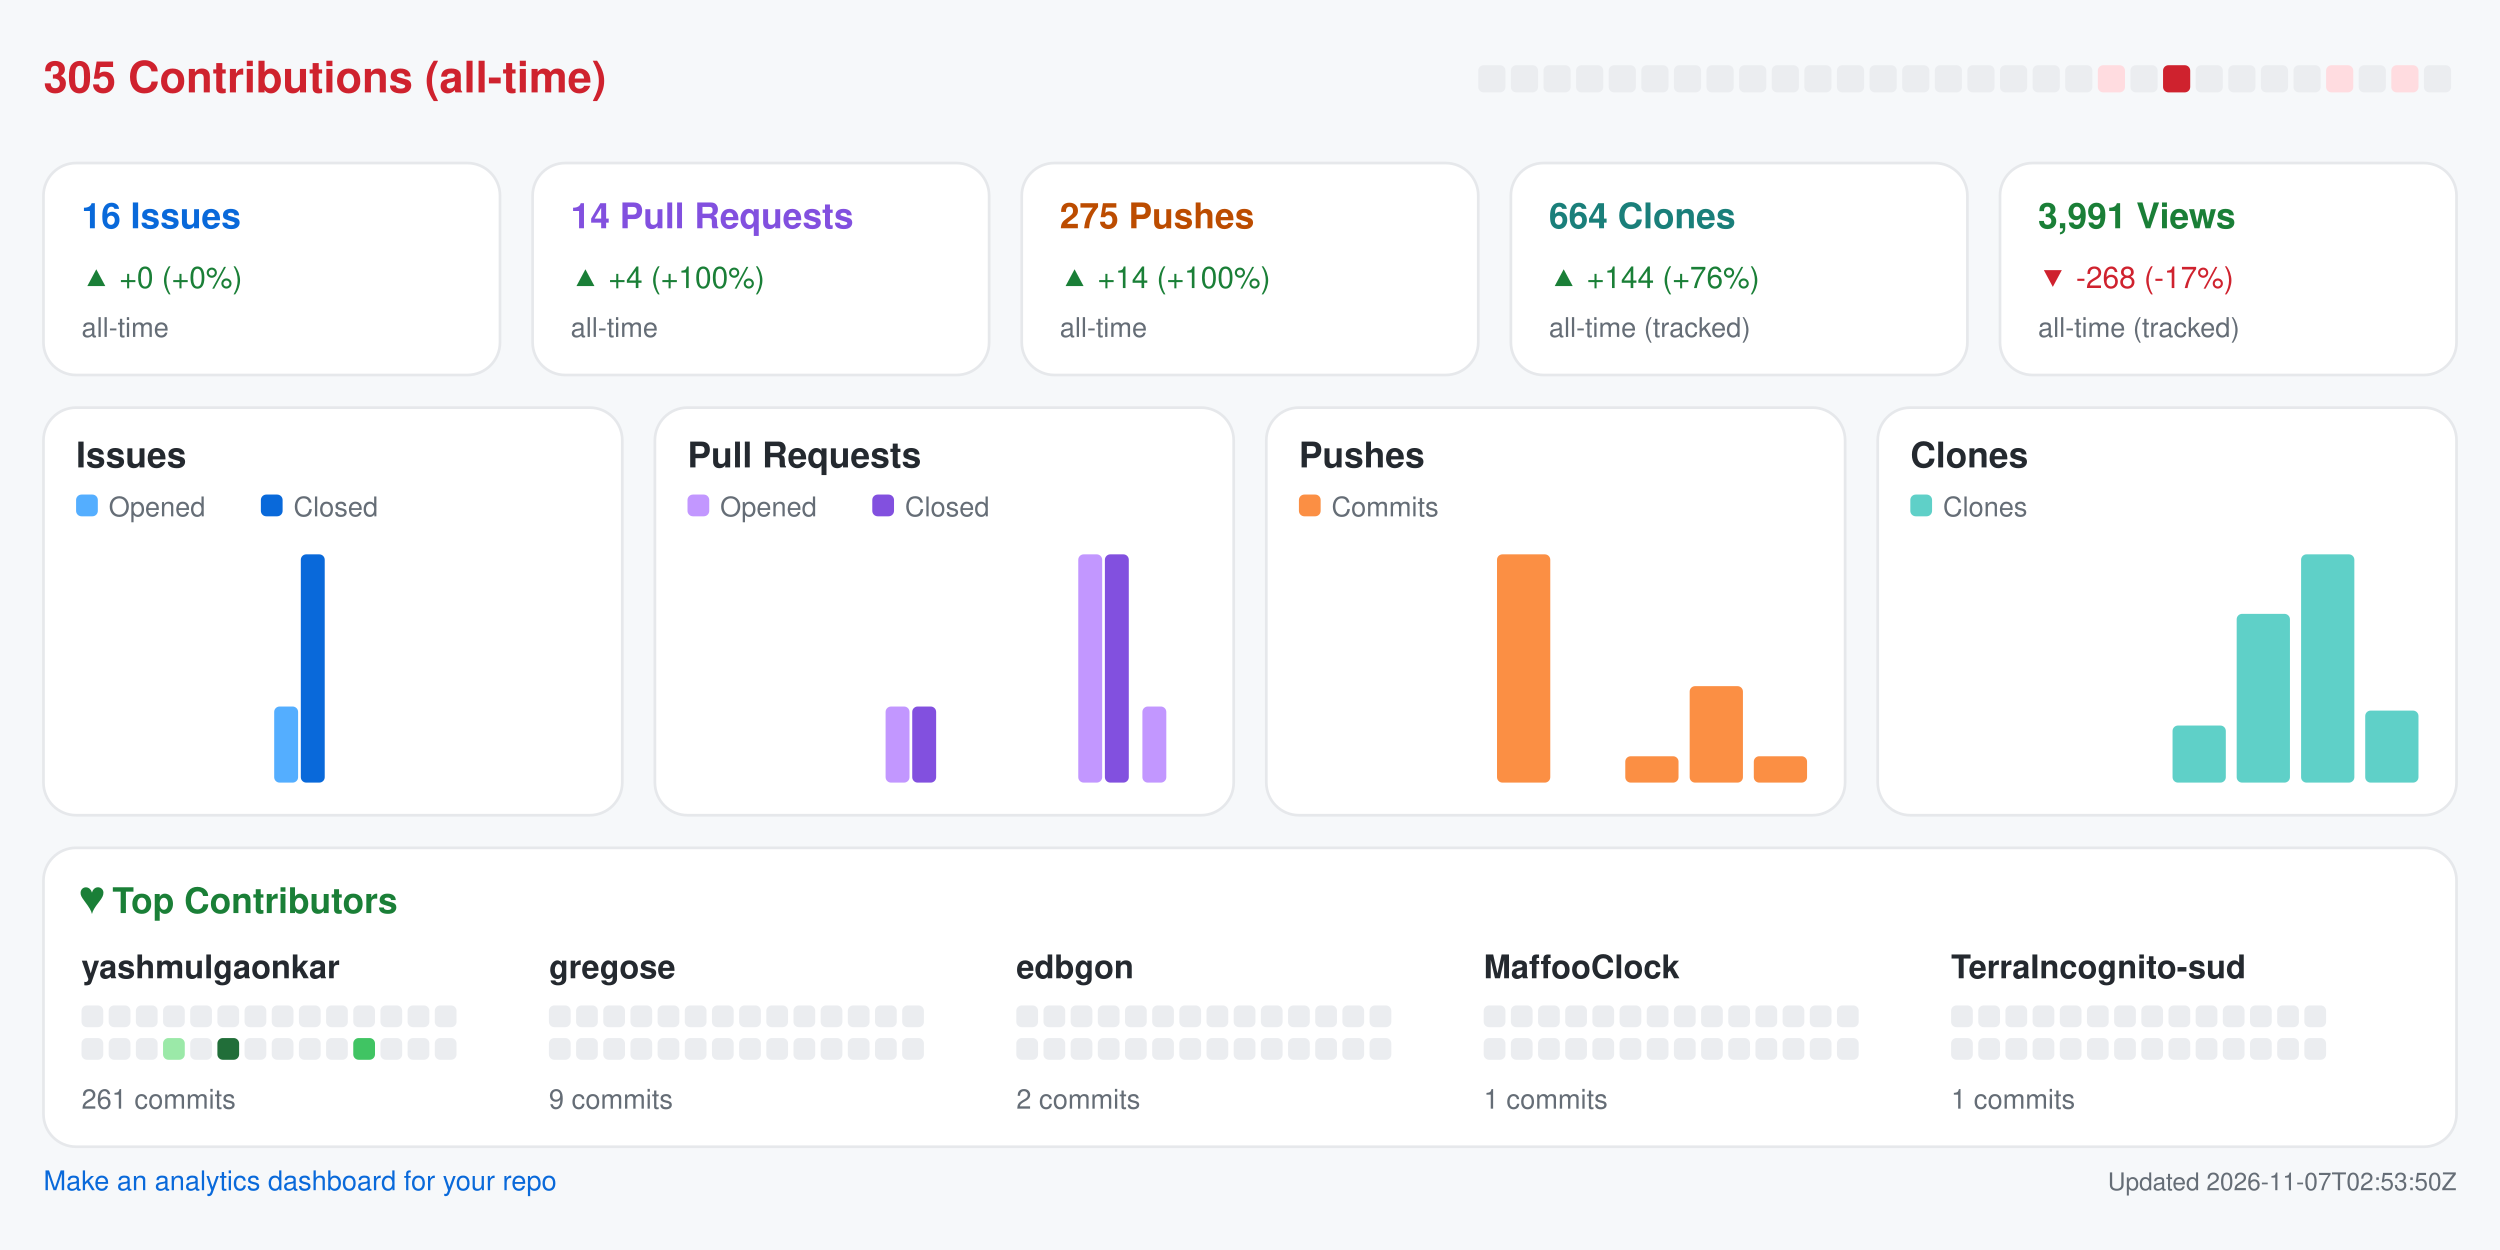
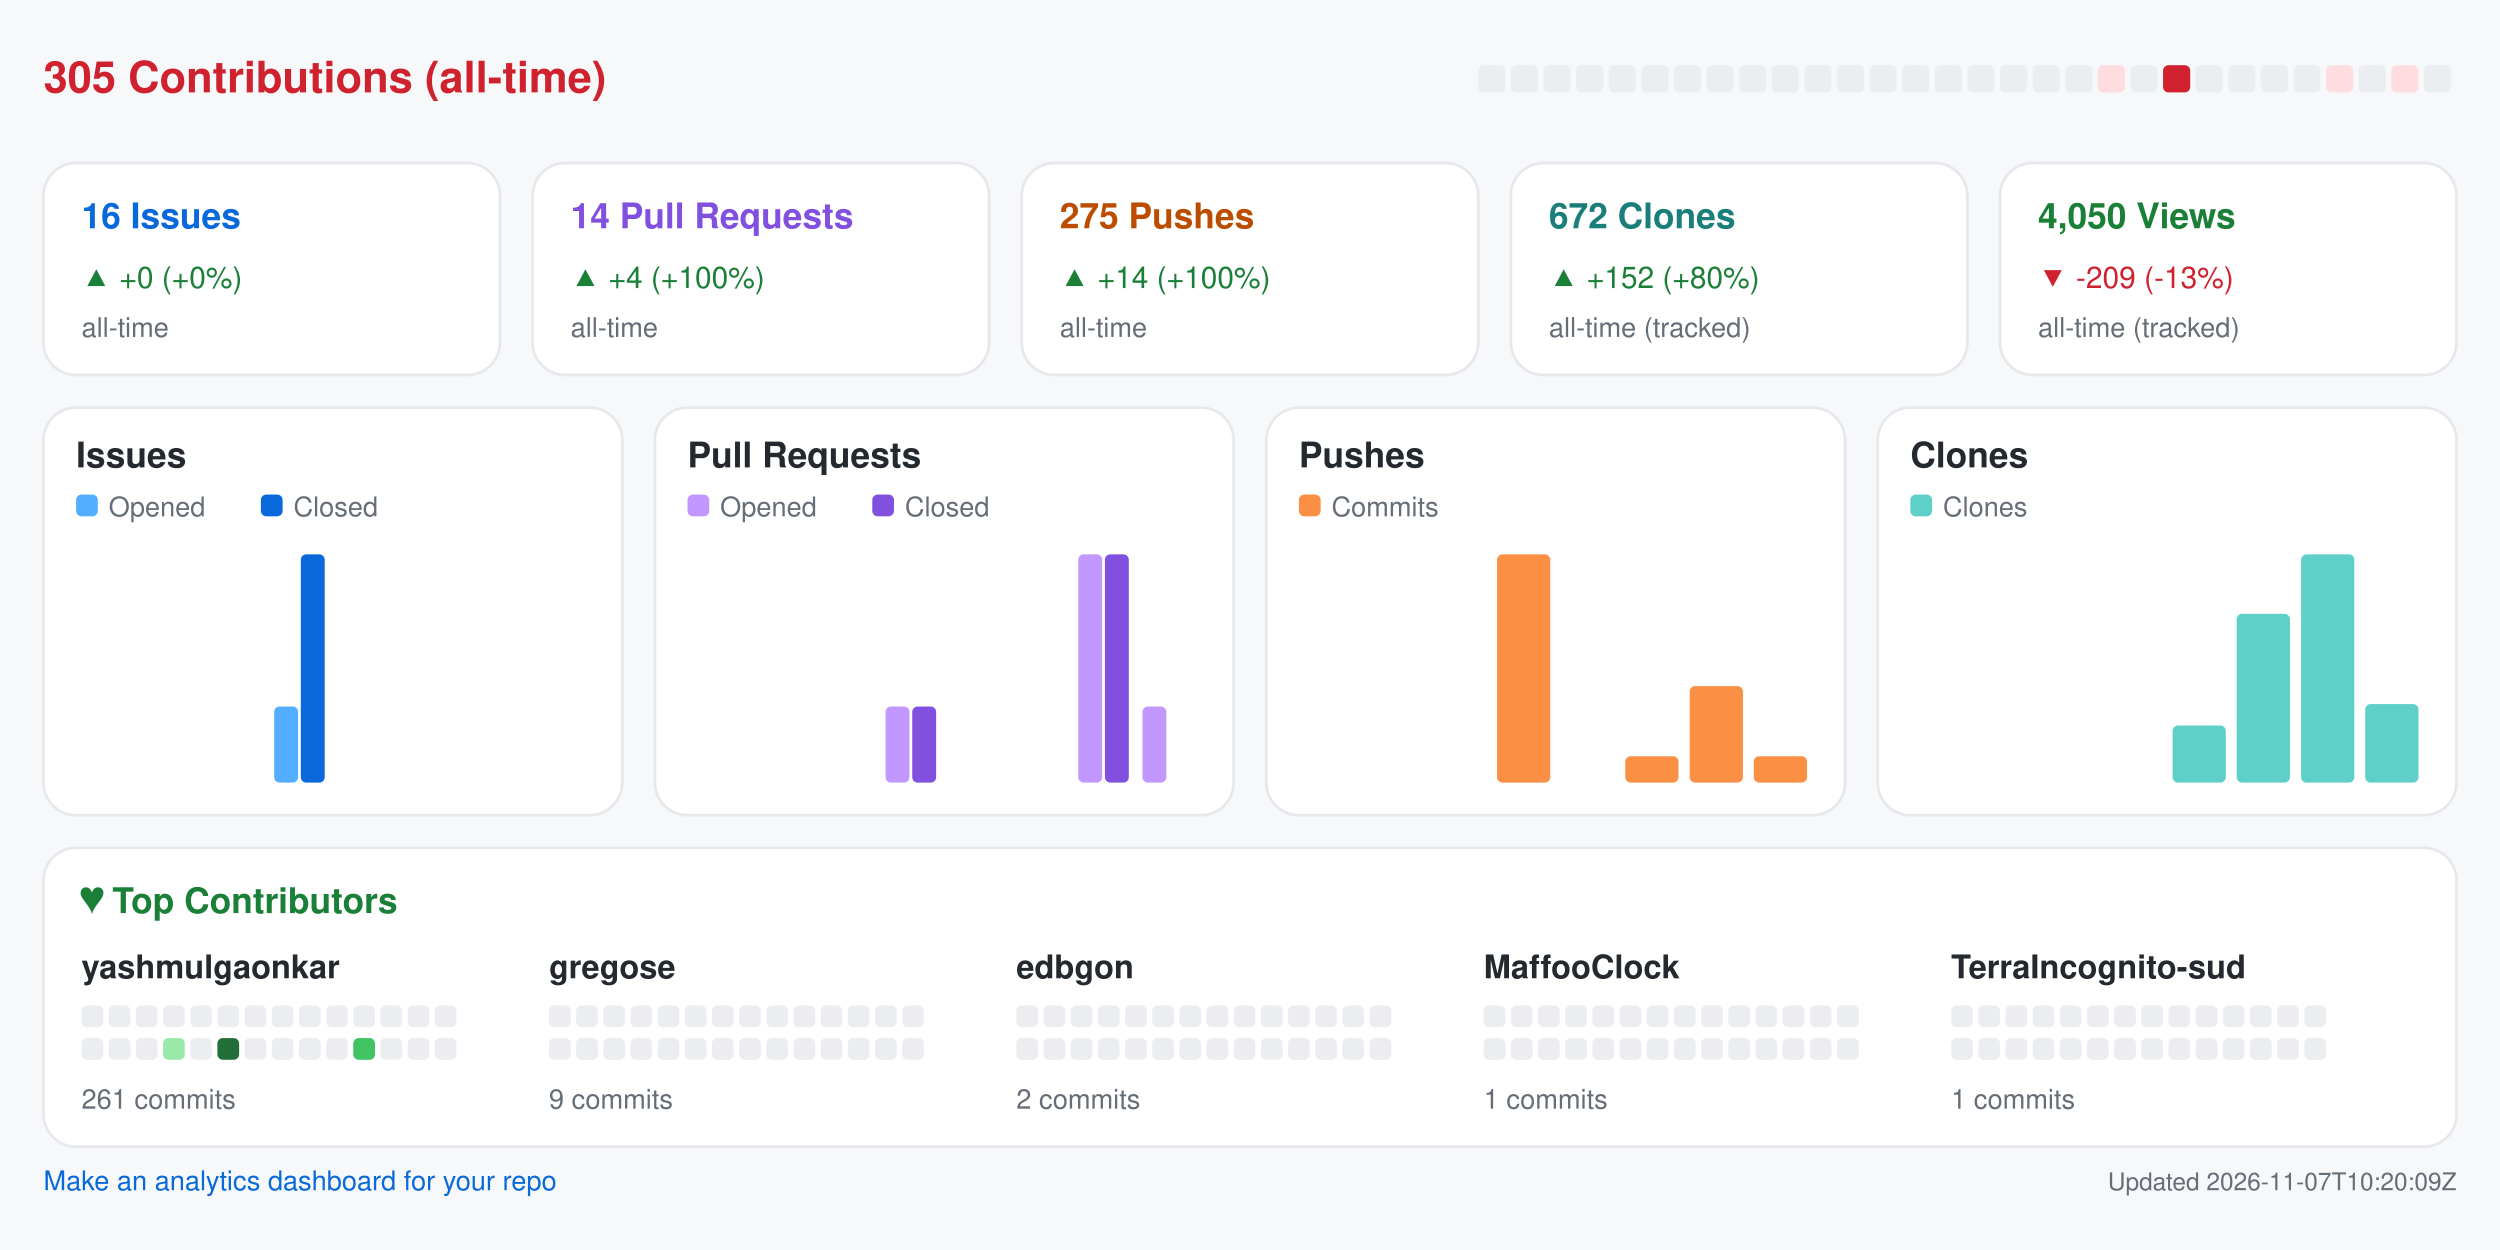
<svg xmlns="http://www.w3.org/2000/svg" width="920" height="460" viewBox="0 0 920 460" role="img" aria-label="Repository analytics for yashmulgaonkar/halo">
  <rect x="0.0" y="0.0" width="920.0" height="460.0" rx="0" fill="#f6f8fa" />
  <text x="16.0" y="34.0" fill="#cf222e" font-size="16" font-family="-apple-system,BlinkMacSystemFont,Segoe UI,Helvetica,Arial,sans-serif" font-weight="600" text-anchor="start">305 Contributions (all-time)</text>
  <rect x="544.0" y="24.0" width="10.0" height="10.0" rx="2" fill="#ebedf0" />
  <rect x="556.0" y="24.0" width="10.0" height="10.0" rx="2" fill="#ebedf0" />
  <rect x="568.0" y="24.0" width="10.0" height="10.0" rx="2" fill="#ebedf0" />
  <rect x="580.0" y="24.0" width="10.0" height="10.0" rx="2" fill="#ebedf0" />
  <rect x="592.0" y="24.0" width="10.0" height="10.0" rx="2" fill="#ebedf0" />
  <rect x="604.0" y="24.0" width="10.0" height="10.0" rx="2" fill="#ebedf0" />
  <rect x="616.0" y="24.0" width="10.0" height="10.0" rx="2" fill="#ebedf0" />
  <rect x="628.0" y="24.0" width="10.0" height="10.0" rx="2" fill="#ebedf0" />
  <rect x="640.0" y="24.0" width="10.0" height="10.0" rx="2" fill="#ebedf0" />
  <rect x="652.0" y="24.0" width="10.0" height="10.0" rx="2" fill="#ebedf0" />
  <rect x="664.0" y="24.0" width="10.0" height="10.0" rx="2" fill="#ebedf0" />
  <rect x="676.0" y="24.0" width="10.0" height="10.0" rx="2" fill="#ebedf0" />
  <rect x="688.0" y="24.0" width="10.0" height="10.0" rx="2" fill="#ebedf0" />
  <rect x="700.0" y="24.0" width="10.0" height="10.0" rx="2" fill="#ebedf0" />
  <rect x="712.0" y="24.0" width="10.0" height="10.0" rx="2" fill="#ebedf0" />
  <rect x="724.0" y="24.0" width="10.0" height="10.0" rx="2" fill="#ebedf0" />
  <rect x="736.0" y="24.0" width="10.0" height="10.0" rx="2" fill="#ebedf0" />
  <rect x="748.0" y="24.0" width="10.0" height="10.0" rx="2" fill="#ebedf0" />
  <rect x="760.0" y="24.0" width="10.0" height="10.0" rx="2" fill="#ebedf0" />
  <rect x="772.0" y="24.0" width="10.0" height="10.0" rx="2" fill="#ffdce0" />
  <rect x="784.0" y="24.0" width="10.0" height="10.0" rx="2" fill="#ebedf0" />
  <rect x="796.0" y="24.0" width="10.0" height="10.0" rx="2" fill="#cf222e" />
  <rect x="808.0" y="24.0" width="10.0" height="10.0" rx="2" fill="#ebedf0" />
  <rect x="820.0" y="24.0" width="10.0" height="10.0" rx="2" fill="#ebedf0" />
  <rect x="832.0" y="24.0" width="10.0" height="10.0" rx="2" fill="#ebedf0" />
  <rect x="844.0" y="24.0" width="10.0" height="10.0" rx="2" fill="#ebedf0" />
  <rect x="856.0" y="24.0" width="10.0" height="10.0" rx="2" fill="#ffdce0" />
  <rect x="868.0" y="24.0" width="10.0" height="10.0" rx="2" fill="#ebedf0" />
  <rect x="880.0" y="24.0" width="10.0" height="10.0" rx="2" fill="#ffdce0" />
  <rect x="892.0" y="24.0" width="10.0" height="10.0" rx="2" fill="#ebedf0" />
  <rect x="16.0" y="60.0" width="168.0" height="78.0" rx="12" fill="#ffffff" stroke="#e6e8eb" />
  <text x="30.0" y="84.0" fill="#0969da" font-size="13" font-family="-apple-system,BlinkMacSystemFont,Segoe UI,Helvetica,Arial,sans-serif" font-weight="600" text-anchor="start">16 Issues</text>
  <text x="30.0" y="106.0" fill="#1a7f37" font-size="11" font-family="-apple-system,BlinkMacSystemFont,Segoe UI,Helvetica,Arial,sans-serif" font-weight="400" text-anchor="start">▲ +0 (+0%)</text>
  <text x="30.0" y="124.0" fill="#656d76" font-size="10" font-family="-apple-system,BlinkMacSystemFont,Segoe UI,Helvetica,Arial,sans-serif" font-weight="400" text-anchor="start">all-time</text>
  <rect x="196.0" y="60.0" width="168.0" height="78.0" rx="12" fill="#ffffff" stroke="#e6e8eb" />
  <text x="210.0" y="84.0" fill="#8250df" font-size="13" font-family="-apple-system,BlinkMacSystemFont,Segoe UI,Helvetica,Arial,sans-serif" font-weight="600" text-anchor="start">14 Pull Requests</text>
  <text x="210.0" y="106.0" fill="#1a7f37" font-size="11" font-family="-apple-system,BlinkMacSystemFont,Segoe UI,Helvetica,Arial,sans-serif" font-weight="400" text-anchor="start">▲ +4 (+100%)</text>
  <text x="210.0" y="124.0" fill="#656d76" font-size="10" font-family="-apple-system,BlinkMacSystemFont,Segoe UI,Helvetica,Arial,sans-serif" font-weight="400" text-anchor="start">all-time</text>
  <rect x="376.0" y="60.0" width="168.0" height="78.0" rx="12" fill="#ffffff" stroke="#e6e8eb" />
  <text x="390.0" y="84.0" fill="#bc4c00" font-size="13" font-family="-apple-system,BlinkMacSystemFont,Segoe UI,Helvetica,Arial,sans-serif" font-weight="600" text-anchor="start">275 Pushes</text>
  <text x="390.0" y="106.0" fill="#1a7f37" font-size="11" font-family="-apple-system,BlinkMacSystemFont,Segoe UI,Helvetica,Arial,sans-serif" font-weight="400" text-anchor="start">▲ +14 (+100%)</text>
  <text x="390.0" y="124.0" fill="#656d76" font-size="10" font-family="-apple-system,BlinkMacSystemFont,Segoe UI,Helvetica,Arial,sans-serif" font-weight="400" text-anchor="start">all-time</text>
  <rect x="556.0" y="60.0" width="168.0" height="78.0" rx="12" fill="#ffffff" stroke="#e6e8eb" />
-   <text x="570.0" y="84.0" fill="#1a7f7a" font-size="13" font-family="-apple-system,BlinkMacSystemFont,Segoe UI,Helvetica,Arial,sans-serif" font-weight="600" text-anchor="start">664 Clones</text>
-   <text x="570.0" y="106.0" fill="#1a7f37" font-size="11" font-family="-apple-system,BlinkMacSystemFont,Segoe UI,Helvetica,Arial,sans-serif" font-weight="400" text-anchor="start">▲ +144 (+76%)</text>
+   <text x="570.0" y="84.0" fill="#1a7f7a" font-size="13" font-family="-apple-system,BlinkMacSystemFont,Segoe UI,Helvetica,Arial,sans-serif" font-weight="600" text-anchor="start">672 Clones</text>
+   <text x="570.0" y="106.0" fill="#1a7f37" font-size="11" font-family="-apple-system,BlinkMacSystemFont,Segoe UI,Helvetica,Arial,sans-serif" font-weight="400" text-anchor="start">▲ +152 (+80%)</text>
  <text x="570.0" y="124.0" fill="#656d76" font-size="10" font-family="-apple-system,BlinkMacSystemFont,Segoe UI,Helvetica,Arial,sans-serif" font-weight="400" text-anchor="start">all-time (tracked)</text>
  <rect x="736.0" y="60.0" width="168.0" height="78.0" rx="12" fill="#ffffff" stroke="#e6e8eb" />
-   <text x="750.0" y="84.0" fill="#1a7f37" font-size="13" font-family="-apple-system,BlinkMacSystemFont,Segoe UI,Helvetica,Arial,sans-serif" font-weight="600" text-anchor="start">3,991 Views</text>
-   <text x="750.0" y="106.0" fill="#cf222e" font-size="11" font-family="-apple-system,BlinkMacSystemFont,Segoe UI,Helvetica,Arial,sans-serif" font-weight="400" text-anchor="start">▼ -268 (-17%)</text>
+   <text x="750.0" y="84.0" fill="#1a7f37" font-size="13" font-family="-apple-system,BlinkMacSystemFont,Segoe UI,Helvetica,Arial,sans-serif" font-weight="600" text-anchor="start">4,050 Views</text>
+   <text x="750.0" y="106.0" fill="#cf222e" font-size="11" font-family="-apple-system,BlinkMacSystemFont,Segoe UI,Helvetica,Arial,sans-serif" font-weight="400" text-anchor="start">▼ -209 (-13%)</text>
  <text x="750.0" y="124.0" fill="#656d76" font-size="10" font-family="-apple-system,BlinkMacSystemFont,Segoe UI,Helvetica,Arial,sans-serif" font-weight="400" text-anchor="start">all-time (tracked)</text>
  <rect x="16.0" y="150.0" width="213.0" height="150.0" rx="12" fill="#ffffff" stroke="#e6e8eb" />
  <text x="28.0" y="172.0" fill="#24292f" font-size="13" font-family="-apple-system,BlinkMacSystemFont,Segoe UI,Helvetica,Arial,sans-serif" font-weight="600" text-anchor="start">Issues</text>
  <rect x="28.0" y="182.0" width="8.0" height="8.0" rx="2" fill="#54aeff" />
  <text x="40.0" y="190.0" fill="#656d76" font-size="10" font-family="-apple-system,BlinkMacSystemFont,Segoe UI,Helvetica,Arial,sans-serif" font-weight="400" text-anchor="start">Opened</text>
  <rect x="96.0" y="182.0" width="8.0" height="8.0" rx="2" fill="#0969da" />
  <text x="108.0" y="190.0" fill="#656d76" font-size="10" font-family="-apple-system,BlinkMacSystemFont,Segoe UI,Helvetica,Arial,sans-serif" font-weight="400" text-anchor="start">Closed</text>
  <rect x="30.0" y="288.0" width="8.8" height="0.0" rx="2" fill="#54aeff" />
  <rect x="39.8" y="288.0" width="8.8" height="0.0" rx="2" fill="#0969da" />
  <rect x="53.6" y="288.0" width="8.8" height="0.0" rx="2" fill="#54aeff" />
  <rect x="63.4" y="288.0" width="8.8" height="0.0" rx="2" fill="#0969da" />
  <rect x="77.2" y="288.0" width="8.8" height="0.0" rx="2" fill="#54aeff" />
  <rect x="87.1" y="288.0" width="8.8" height="0.0" rx="2" fill="#0969da" />
  <rect x="100.9" y="260.0" width="8.8" height="28.0" rx="2" fill="#54aeff" />
  <rect x="110.7" y="204.0" width="8.8" height="84.0" rx="2" fill="#0969da" />
  <rect x="124.5" y="288.0" width="8.8" height="0.0" rx="2" fill="#54aeff" />
  <rect x="134.3" y="288.0" width="8.8" height="0.0" rx="2" fill="#0969da" />
  <rect x="148.1" y="288.0" width="8.8" height="0.0" rx="2" fill="#54aeff" />
  <rect x="157.9" y="288.0" width="8.8" height="0.0" rx="2" fill="#0969da" />
  <rect x="171.8" y="288.0" width="8.8" height="0.0" rx="2" fill="#54aeff" />
  <rect x="181.6" y="288.0" width="8.8" height="0.0" rx="2" fill="#0969da" />
  <rect x="195.4" y="288.0" width="8.8" height="0.0" rx="2" fill="#54aeff" />
  <rect x="205.2" y="288.0" width="8.8" height="0.0" rx="2" fill="#0969da" />
  <rect x="241.0" y="150.0" width="213.0" height="150.0" rx="12" fill="#ffffff" stroke="#e6e8eb" />
  <text x="253.0" y="172.0" fill="#24292f" font-size="13" font-family="-apple-system,BlinkMacSystemFont,Segoe UI,Helvetica,Arial,sans-serif" font-weight="600" text-anchor="start">Pull Requests</text>
  <rect x="253.0" y="182.0" width="8.0" height="8.0" rx="2" fill="#c297ff" />
  <text x="265.0" y="190.0" fill="#656d76" font-size="10" font-family="-apple-system,BlinkMacSystemFont,Segoe UI,Helvetica,Arial,sans-serif" font-weight="400" text-anchor="start">Opened</text>
  <rect x="321.0" y="182.0" width="8.0" height="8.0" rx="2" fill="#8250df" />
  <text x="333.0" y="190.0" fill="#656d76" font-size="10" font-family="-apple-system,BlinkMacSystemFont,Segoe UI,Helvetica,Arial,sans-serif" font-weight="400" text-anchor="start">Closed</text>
  <rect x="255.0" y="288.0" width="8.8" height="0.0" rx="2" fill="#c297ff" />
  <rect x="264.8" y="288.0" width="8.8" height="0.0" rx="2" fill="#8250df" />
  <rect x="278.6" y="288.0" width="8.8" height="0.0" rx="2" fill="#c297ff" />
  <rect x="288.4" y="288.0" width="8.8" height="0.0" rx="2" fill="#8250df" />
  <rect x="302.2" y="288.0" width="8.8" height="0.0" rx="2" fill="#c297ff" />
  <rect x="312.1" y="288.0" width="8.8" height="0.0" rx="2" fill="#8250df" />
  <rect x="325.9" y="260.0" width="8.8" height="28.0" rx="2" fill="#c297ff" />
  <rect x="335.7" y="260.0" width="8.8" height="28.0" rx="2" fill="#8250df" />
  <rect x="349.5" y="288.0" width="8.8" height="0.0" rx="2" fill="#c297ff" />
  <rect x="359.3" y="288.0" width="8.8" height="0.0" rx="2" fill="#8250df" />
  <rect x="373.1" y="288.0" width="8.8" height="0.0" rx="2" fill="#c297ff" />
  <rect x="382.9" y="288.0" width="8.8" height="0.0" rx="2" fill="#8250df" />
  <rect x="396.8" y="204.0" width="8.8" height="84.0" rx="2" fill="#c297ff" />
  <rect x="406.6" y="204.0" width="8.8" height="84.0" rx="2" fill="#8250df" />
  <rect x="420.4" y="260.0" width="8.8" height="28.0" rx="2" fill="#c297ff" />
  <rect x="430.2" y="288.0" width="8.8" height="0.0" rx="2" fill="#8250df" />
  <rect x="466.0" y="150.0" width="213.0" height="150.0" rx="12" fill="#ffffff" stroke="#e6e8eb" />
  <text x="478.0" y="172.0" fill="#24292f" font-size="13" font-family="-apple-system,BlinkMacSystemFont,Segoe UI,Helvetica,Arial,sans-serif" font-weight="600" text-anchor="start">Pushes</text>
  <rect x="478.0" y="182.0" width="8.0" height="8.0" rx="2" fill="#fb8f44" />
  <text x="490.0" y="190.0" fill="#656d76" font-size="10" font-family="-apple-system,BlinkMacSystemFont,Segoe UI,Helvetica,Arial,sans-serif" font-weight="400" text-anchor="start">Commits</text>
  <rect x="480.0" y="288.0" width="19.6" height="0.0" rx="2" fill="#fb8f44" />
  <rect x="503.6" y="288.0" width="19.6" height="0.0" rx="2" fill="#fb8f44" />
  <rect x="527.2" y="288.0" width="19.6" height="0.0" rx="2" fill="#fb8f44" />
  <rect x="550.9" y="204.0" width="19.6" height="84.0" rx="2" fill="#fb8f44" />
  <rect x="574.5" y="288.0" width="19.6" height="0.0" rx="2" fill="#fb8f44" />
  <rect x="598.1" y="278.3" width="19.6" height="9.7" rx="2" fill="#fb8f44" />
  <rect x="621.8" y="252.5" width="19.6" height="35.5" rx="2" fill="#fb8f44" />
  <rect x="645.4" y="278.3" width="19.6" height="9.7" rx="2" fill="#fb8f44" />
  <rect x="691.0" y="150.0" width="213.0" height="150.0" rx="12" fill="#ffffff" stroke="#e6e8eb" />
  <text x="703.0" y="172.0" fill="#24292f" font-size="13" font-family="-apple-system,BlinkMacSystemFont,Segoe UI,Helvetica,Arial,sans-serif" font-weight="600" text-anchor="start">Clones</text>
  <rect x="703.0" y="182.0" width="8.0" height="8.0" rx="2" fill="#5fd0c8" />
  <text x="715.0" y="190.0" fill="#656d76" font-size="10" font-family="-apple-system,BlinkMacSystemFont,Segoe UI,Helvetica,Arial,sans-serif" font-weight="400" text-anchor="start">Clones</text>
  <rect x="705.0" y="288.0" width="19.6" height="0.0" rx="2" fill="#5fd0c8" />
  <rect x="728.6" y="288.0" width="19.6" height="0.0" rx="2" fill="#5fd0c8" />
  <rect x="752.2" y="288.0" width="19.6" height="0.0" rx="2" fill="#5fd0c8" />
  <rect x="775.9" y="288.0" width="19.6" height="0.0" rx="2" fill="#5fd0c8" />
  <rect x="799.5" y="267.0" width="19.6" height="21.0" rx="2" fill="#5fd0c8" />
  <rect x="823.1" y="225.9" width="19.6" height="62.1" rx="2" fill="#5fd0c8" />
  <rect x="846.8" y="204.0" width="19.6" height="84.0" rx="2" fill="#5fd0c8" />
-   <rect x="870.4" y="261.5" width="19.6" height="26.5" rx="2" fill="#5fd0c8" />
+   <rect x="870.4" y="259.1" width="19.6" height="28.9" rx="2" fill="#5fd0c8" />
  <rect x="16.0" y="312.0" width="888.0" height="110.0" rx="12" fill="#ffffff" stroke="#e6e8eb" />
  <text x="30.0" y="336.0" fill="#1a7f37" font-size="13" font-family="-apple-system,BlinkMacSystemFont,Segoe UI,Helvetica,Arial,sans-serif" font-weight="600" text-anchor="start">♥  Top Contributors</text>
  <text x="30.0" y="360.0" fill="#24292f" font-size="12" font-family="-apple-system,BlinkMacSystemFont,Segoe UI,Helvetica,Arial,sans-serif" font-weight="600" text-anchor="start">yashmulgaonkar</text>
  <rect x="30.0" y="370.0" width="8.0" height="8.0" rx="2" fill="#ebedf0" />
  <rect x="40.0" y="370.0" width="8.0" height="8.0" rx="2" fill="#ebedf0" />
  <rect x="50.0" y="370.0" width="8.0" height="8.0" rx="2" fill="#ebedf0" />
  <rect x="60.0" y="370.0" width="8.0" height="8.0" rx="2" fill="#ebedf0" />
  <rect x="70.0" y="370.0" width="8.0" height="8.0" rx="2" fill="#ebedf0" />
  <rect x="80.0" y="370.0" width="8.0" height="8.0" rx="2" fill="#ebedf0" />
  <rect x="90.0" y="370.0" width="8.0" height="8.0" rx="2" fill="#ebedf0" />
  <rect x="100.0" y="370.0" width="8.0" height="8.0" rx="2" fill="#ebedf0" />
  <rect x="110.0" y="370.0" width="8.0" height="8.0" rx="2" fill="#ebedf0" />
  <rect x="120.0" y="370.0" width="8.0" height="8.0" rx="2" fill="#ebedf0" />
  <rect x="130.0" y="370.0" width="8.0" height="8.0" rx="2" fill="#ebedf0" />
  <rect x="140.0" y="370.0" width="8.0" height="8.0" rx="2" fill="#ebedf0" />
  <rect x="150.0" y="370.0" width="8.0" height="8.0" rx="2" fill="#ebedf0" />
  <rect x="160.0" y="370.0" width="8.0" height="8.0" rx="2" fill="#ebedf0" />
  <rect x="30.0" y="382.0" width="8.0" height="8.0" rx="2" fill="#ebedf0" />
  <rect x="40.0" y="382.0" width="8.0" height="8.0" rx="2" fill="#ebedf0" />
  <rect x="50.0" y="382.0" width="8.0" height="8.0" rx="2" fill="#ebedf0" />
  <rect x="60.0" y="382.0" width="8.0" height="8.0" rx="2" fill="#9be9a8" />
  <rect x="70.0" y="382.0" width="8.0" height="8.0" rx="2" fill="#ebedf0" />
  <rect x="80.0" y="382.0" width="8.0" height="8.0" rx="2" fill="#216e39" />
  <rect x="90.0" y="382.0" width="8.0" height="8.0" rx="2" fill="#ebedf0" />
  <rect x="100.0" y="382.0" width="8.0" height="8.0" rx="2" fill="#ebedf0" />
  <rect x="110.0" y="382.0" width="8.0" height="8.0" rx="2" fill="#ebedf0" />
  <rect x="120.0" y="382.0" width="8.0" height="8.0" rx="2" fill="#ebedf0" />
  <rect x="130.0" y="382.0" width="8.0" height="8.0" rx="2" fill="#40c463" />
  <rect x="140.0" y="382.0" width="8.0" height="8.0" rx="2" fill="#ebedf0" />
  <rect x="150.0" y="382.0" width="8.0" height="8.0" rx="2" fill="#ebedf0" />
  <rect x="160.0" y="382.0" width="8.0" height="8.0" rx="2" fill="#ebedf0" />
  <text x="30.0" y="408.0" fill="#656d76" font-size="10" font-family="-apple-system,BlinkMacSystemFont,Segoe UI,Helvetica,Arial,sans-serif" font-weight="400" text-anchor="start">261 commits</text>
  <text x="202.0" y="360.0" fill="#24292f" font-size="12" font-family="-apple-system,BlinkMacSystemFont,Segoe UI,Helvetica,Arial,sans-serif" font-weight="600" text-anchor="start">gregose</text>
  <rect x="202.0" y="370.0" width="8.0" height="8.0" rx="2" fill="#ebedf0" />
  <rect x="212.0" y="370.0" width="8.0" height="8.0" rx="2" fill="#ebedf0" />
  <rect x="222.0" y="370.0" width="8.0" height="8.0" rx="2" fill="#ebedf0" />
  <rect x="232.0" y="370.0" width="8.0" height="8.0" rx="2" fill="#ebedf0" />
  <rect x="242.0" y="370.0" width="8.0" height="8.0" rx="2" fill="#ebedf0" />
  <rect x="252.0" y="370.0" width="8.0" height="8.0" rx="2" fill="#ebedf0" />
  <rect x="262.0" y="370.0" width="8.0" height="8.0" rx="2" fill="#ebedf0" />
  <rect x="272.0" y="370.0" width="8.0" height="8.0" rx="2" fill="#ebedf0" />
  <rect x="282.0" y="370.0" width="8.0" height="8.0" rx="2" fill="#ebedf0" />
  <rect x="292.0" y="370.0" width="8.0" height="8.0" rx="2" fill="#ebedf0" />
  <rect x="302.0" y="370.0" width="8.0" height="8.0" rx="2" fill="#ebedf0" />
  <rect x="312.0" y="370.0" width="8.0" height="8.0" rx="2" fill="#ebedf0" />
  <rect x="322.0" y="370.0" width="8.0" height="8.0" rx="2" fill="#ebedf0" />
  <rect x="332.0" y="370.0" width="8.0" height="8.0" rx="2" fill="#ebedf0" />
  <rect x="202.0" y="382.0" width="8.0" height="8.0" rx="2" fill="#ebedf0" />
  <rect x="212.0" y="382.0" width="8.0" height="8.0" rx="2" fill="#ebedf0" />
  <rect x="222.0" y="382.0" width="8.0" height="8.0" rx="2" fill="#ebedf0" />
  <rect x="232.0" y="382.0" width="8.0" height="8.0" rx="2" fill="#ebedf0" />
  <rect x="242.0" y="382.0" width="8.0" height="8.0" rx="2" fill="#ebedf0" />
  <rect x="252.0" y="382.0" width="8.0" height="8.0" rx="2" fill="#ebedf0" />
  <rect x="262.0" y="382.0" width="8.0" height="8.0" rx="2" fill="#ebedf0" />
  <rect x="272.0" y="382.0" width="8.0" height="8.0" rx="2" fill="#ebedf0" />
  <rect x="282.0" y="382.0" width="8.0" height="8.0" rx="2" fill="#ebedf0" />
  <rect x="292.0" y="382.0" width="8.0" height="8.0" rx="2" fill="#ebedf0" />
  <rect x="302.0" y="382.0" width="8.0" height="8.0" rx="2" fill="#ebedf0" />
  <rect x="312.0" y="382.0" width="8.0" height="8.0" rx="2" fill="#ebedf0" />
  <rect x="322.0" y="382.0" width="8.0" height="8.0" rx="2" fill="#ebedf0" />
  <rect x="332.0" y="382.0" width="8.0" height="8.0" rx="2" fill="#ebedf0" />
  <text x="202.0" y="408.0" fill="#656d76" font-size="10" font-family="-apple-system,BlinkMacSystemFont,Segoe UI,Helvetica,Arial,sans-serif" font-weight="400" text-anchor="start">9 commits</text>
  <text x="374.0" y="360.0" fill="#24292f" font-size="12" font-family="-apple-system,BlinkMacSystemFont,Segoe UI,Helvetica,Arial,sans-serif" font-weight="600" text-anchor="start">edbgon</text>
  <rect x="374.0" y="370.0" width="8.0" height="8.0" rx="2" fill="#ebedf0" />
  <rect x="384.0" y="370.0" width="8.0" height="8.0" rx="2" fill="#ebedf0" />
  <rect x="394.0" y="370.0" width="8.0" height="8.0" rx="2" fill="#ebedf0" />
  <rect x="404.0" y="370.0" width="8.0" height="8.0" rx="2" fill="#ebedf0" />
  <rect x="414.0" y="370.0" width="8.0" height="8.0" rx="2" fill="#ebedf0" />
  <rect x="424.0" y="370.0" width="8.0" height="8.0" rx="2" fill="#ebedf0" />
  <rect x="434.0" y="370.0" width="8.0" height="8.0" rx="2" fill="#ebedf0" />
  <rect x="444.0" y="370.0" width="8.0" height="8.0" rx="2" fill="#ebedf0" />
  <rect x="454.0" y="370.0" width="8.0" height="8.0" rx="2" fill="#ebedf0" />
  <rect x="464.0" y="370.0" width="8.0" height="8.0" rx="2" fill="#ebedf0" />
  <rect x="474.0" y="370.0" width="8.0" height="8.0" rx="2" fill="#ebedf0" />
  <rect x="484.0" y="370.0" width="8.0" height="8.0" rx="2" fill="#ebedf0" />
  <rect x="494.0" y="370.0" width="8.0" height="8.0" rx="2" fill="#ebedf0" />
  <rect x="504.0" y="370.0" width="8.0" height="8.0" rx="2" fill="#ebedf0" />
  <rect x="374.0" y="382.0" width="8.0" height="8.0" rx="2" fill="#ebedf0" />
  <rect x="384.0" y="382.0" width="8.0" height="8.0" rx="2" fill="#ebedf0" />
  <rect x="394.0" y="382.0" width="8.0" height="8.0" rx="2" fill="#ebedf0" />
  <rect x="404.0" y="382.0" width="8.0" height="8.0" rx="2" fill="#ebedf0" />
  <rect x="414.0" y="382.0" width="8.0" height="8.0" rx="2" fill="#ebedf0" />
  <rect x="424.0" y="382.0" width="8.0" height="8.0" rx="2" fill="#ebedf0" />
  <rect x="434.0" y="382.0" width="8.0" height="8.0" rx="2" fill="#ebedf0" />
  <rect x="444.0" y="382.0" width="8.0" height="8.0" rx="2" fill="#ebedf0" />
  <rect x="454.0" y="382.0" width="8.0" height="8.0" rx="2" fill="#ebedf0" />
  <rect x="464.0" y="382.0" width="8.0" height="8.0" rx="2" fill="#ebedf0" />
  <rect x="474.0" y="382.0" width="8.0" height="8.0" rx="2" fill="#ebedf0" />
  <rect x="484.0" y="382.0" width="8.0" height="8.0" rx="2" fill="#ebedf0" />
  <rect x="494.0" y="382.0" width="8.0" height="8.0" rx="2" fill="#ebedf0" />
  <rect x="504.0" y="382.0" width="8.0" height="8.0" rx="2" fill="#ebedf0" />
  <text x="374.0" y="408.0" fill="#656d76" font-size="10" font-family="-apple-system,BlinkMacSystemFont,Segoe UI,Helvetica,Arial,sans-serif" font-weight="400" text-anchor="start">2 commits</text>
  <text x="546.0" y="360.0" fill="#24292f" font-size="12" font-family="-apple-system,BlinkMacSystemFont,Segoe UI,Helvetica,Arial,sans-serif" font-weight="600" text-anchor="start">MaffooClock</text>
  <rect x="546.0" y="370.0" width="8.0" height="8.0" rx="2" fill="#ebedf0" />
  <rect x="556.0" y="370.0" width="8.0" height="8.0" rx="2" fill="#ebedf0" />
  <rect x="566.0" y="370.0" width="8.0" height="8.0" rx="2" fill="#ebedf0" />
  <rect x="576.0" y="370.0" width="8.0" height="8.0" rx="2" fill="#ebedf0" />
  <rect x="586.0" y="370.0" width="8.0" height="8.0" rx="2" fill="#ebedf0" />
  <rect x="596.0" y="370.0" width="8.0" height="8.0" rx="2" fill="#ebedf0" />
  <rect x="606.0" y="370.0" width="8.0" height="8.0" rx="2" fill="#ebedf0" />
  <rect x="616.0" y="370.0" width="8.0" height="8.0" rx="2" fill="#ebedf0" />
  <rect x="626.0" y="370.0" width="8.0" height="8.0" rx="2" fill="#ebedf0" />
  <rect x="636.0" y="370.0" width="8.0" height="8.0" rx="2" fill="#ebedf0" />
  <rect x="646.0" y="370.0" width="8.0" height="8.0" rx="2" fill="#ebedf0" />
  <rect x="656.0" y="370.0" width="8.0" height="8.0" rx="2" fill="#ebedf0" />
  <rect x="666.0" y="370.0" width="8.0" height="8.0" rx="2" fill="#ebedf0" />
  <rect x="676.0" y="370.0" width="8.0" height="8.0" rx="2" fill="#ebedf0" />
  <rect x="546.0" y="382.0" width="8.0" height="8.0" rx="2" fill="#ebedf0" />
  <rect x="556.0" y="382.0" width="8.0" height="8.0" rx="2" fill="#ebedf0" />
  <rect x="566.0" y="382.0" width="8.0" height="8.0" rx="2" fill="#ebedf0" />
  <rect x="576.0" y="382.0" width="8.0" height="8.0" rx="2" fill="#ebedf0" />
  <rect x="586.0" y="382.0" width="8.0" height="8.0" rx="2" fill="#ebedf0" />
  <rect x="596.0" y="382.0" width="8.0" height="8.0" rx="2" fill="#ebedf0" />
  <rect x="606.0" y="382.0" width="8.0" height="8.0" rx="2" fill="#ebedf0" />
  <rect x="616.0" y="382.0" width="8.0" height="8.0" rx="2" fill="#ebedf0" />
  <rect x="626.0" y="382.0" width="8.0" height="8.0" rx="2" fill="#ebedf0" />
  <rect x="636.0" y="382.0" width="8.0" height="8.0" rx="2" fill="#ebedf0" />
  <rect x="646.0" y="382.0" width="8.0" height="8.0" rx="2" fill="#ebedf0" />
  <rect x="656.0" y="382.0" width="8.0" height="8.0" rx="2" fill="#ebedf0" />
  <rect x="666.0" y="382.0" width="8.0" height="8.0" rx="2" fill="#ebedf0" />
  <rect x="676.0" y="382.0" width="8.0" height="8.0" rx="2" fill="#ebedf0" />
  <text x="546.0" y="408.0" fill="#656d76" font-size="10" font-family="-apple-system,BlinkMacSystemFont,Segoe UI,Helvetica,Arial,sans-serif" font-weight="400" text-anchor="start">1 commits</text>
  <text x="718.0" y="360.0" fill="#24292f" font-size="12" font-family="-apple-system,BlinkMacSystemFont,Segoe UI,Helvetica,Arial,sans-serif" font-weight="600" text-anchor="start">TerraIncognito-sud</text>
  <rect x="718.0" y="370.0" width="8.0" height="8.0" rx="2" fill="#ebedf0" />
  <rect x="728.0" y="370.0" width="8.0" height="8.0" rx="2" fill="#ebedf0" />
  <rect x="738.0" y="370.0" width="8.0" height="8.0" rx="2" fill="#ebedf0" />
  <rect x="748.0" y="370.0" width="8.0" height="8.0" rx="2" fill="#ebedf0" />
  <rect x="758.0" y="370.0" width="8.0" height="8.0" rx="2" fill="#ebedf0" />
  <rect x="768.0" y="370.0" width="8.0" height="8.0" rx="2" fill="#ebedf0" />
  <rect x="778.0" y="370.0" width="8.0" height="8.0" rx="2" fill="#ebedf0" />
  <rect x="788.0" y="370.0" width="8.0" height="8.0" rx="2" fill="#ebedf0" />
  <rect x="798.0" y="370.0" width="8.0" height="8.0" rx="2" fill="#ebedf0" />
  <rect x="808.0" y="370.0" width="8.0" height="8.0" rx="2" fill="#ebedf0" />
  <rect x="818.0" y="370.0" width="8.0" height="8.0" rx="2" fill="#ebedf0" />
  <rect x="828.0" y="370.0" width="8.0" height="8.0" rx="2" fill="#ebedf0" />
  <rect x="838.0" y="370.0" width="8.0" height="8.0" rx="2" fill="#ebedf0" />
  <rect x="848.0" y="370.0" width="8.0" height="8.0" rx="2" fill="#ebedf0" />
  <rect x="718.0" y="382.0" width="8.0" height="8.0" rx="2" fill="#ebedf0" />
  <rect x="728.0" y="382.0" width="8.0" height="8.0" rx="2" fill="#ebedf0" />
  <rect x="738.0" y="382.0" width="8.0" height="8.0" rx="2" fill="#ebedf0" />
  <rect x="748.0" y="382.0" width="8.0" height="8.0" rx="2" fill="#ebedf0" />
  <rect x="758.0" y="382.0" width="8.0" height="8.0" rx="2" fill="#ebedf0" />
  <rect x="768.0" y="382.0" width="8.0" height="8.0" rx="2" fill="#ebedf0" />
  <rect x="778.0" y="382.0" width="8.0" height="8.0" rx="2" fill="#ebedf0" />
  <rect x="788.0" y="382.0" width="8.0" height="8.0" rx="2" fill="#ebedf0" />
  <rect x="798.0" y="382.0" width="8.0" height="8.0" rx="2" fill="#ebedf0" />
  <rect x="808.0" y="382.0" width="8.0" height="8.0" rx="2" fill="#ebedf0" />
  <rect x="818.0" y="382.0" width="8.0" height="8.0" rx="2" fill="#ebedf0" />
  <rect x="828.0" y="382.0" width="8.0" height="8.0" rx="2" fill="#ebedf0" />
  <rect x="838.0" y="382.0" width="8.0" height="8.0" rx="2" fill="#ebedf0" />
  <rect x="848.0" y="382.0" width="8.0" height="8.0" rx="2" fill="#ebedf0" />
  <text x="718.0" y="408.0" fill="#656d76" font-size="10" font-family="-apple-system,BlinkMacSystemFont,Segoe UI,Helvetica,Arial,sans-serif" font-weight="400" text-anchor="start">1 commits</text>
  <a href="https://github.com/yashmulgaonkar/repo-analytics" target="_blank" rel="noopener noreferrer">
    <text x="16.0" y="438.0" fill="#0969da" font-size="10" font-family="-apple-system,BlinkMacSystemFont,Segoe UI,Helvetica,Arial,sans-serif" font-weight="400" text-anchor="start">Make an analytics dashboard for your repo</text>
  </a>
-   <text x="904.0" y="438.0" fill="#656d76" font-size="9" font-family="-apple-system,BlinkMacSystemFont,Segoe UI,Helvetica,Arial,sans-serif" font-weight="400" text-anchor="end">Updated 2026-11-07T02:53:50Z</text>
+   <text x="904.0" y="438.0" fill="#656d76" font-size="9" font-family="-apple-system,BlinkMacSystemFont,Segoe UI,Helvetica,Arial,sans-serif" font-weight="400" text-anchor="end">Updated 2026-11-07T10:20:09Z</text>
</svg>
